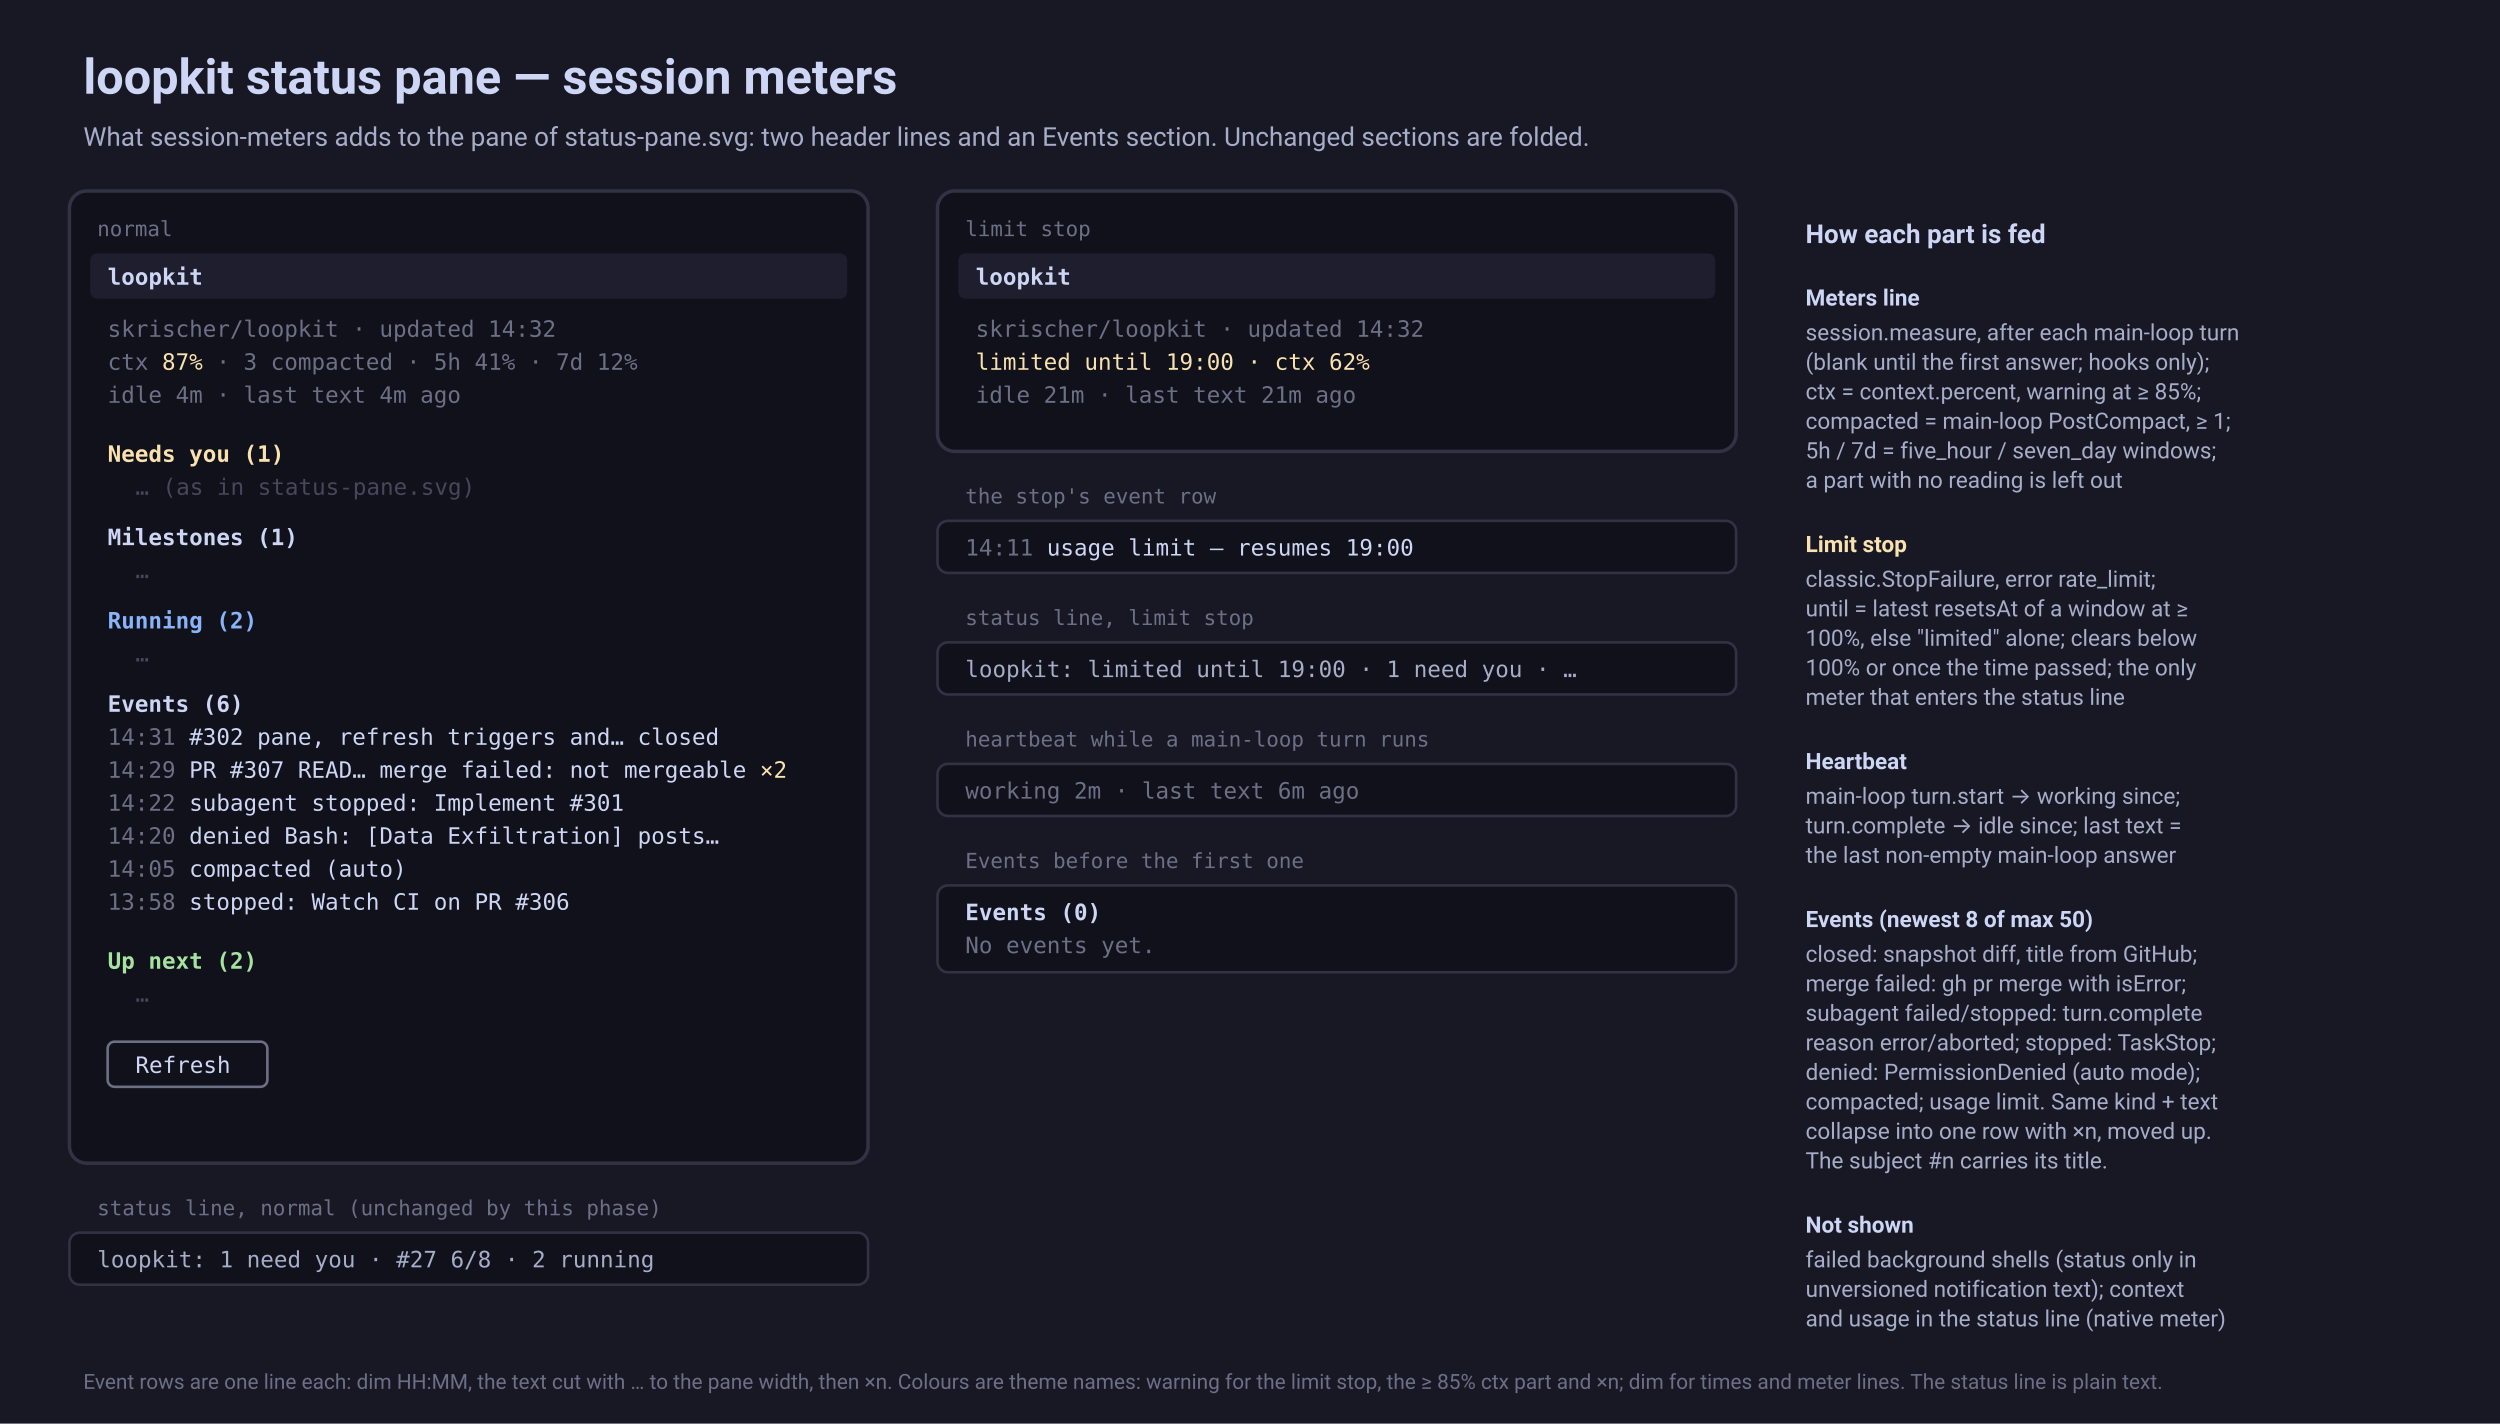
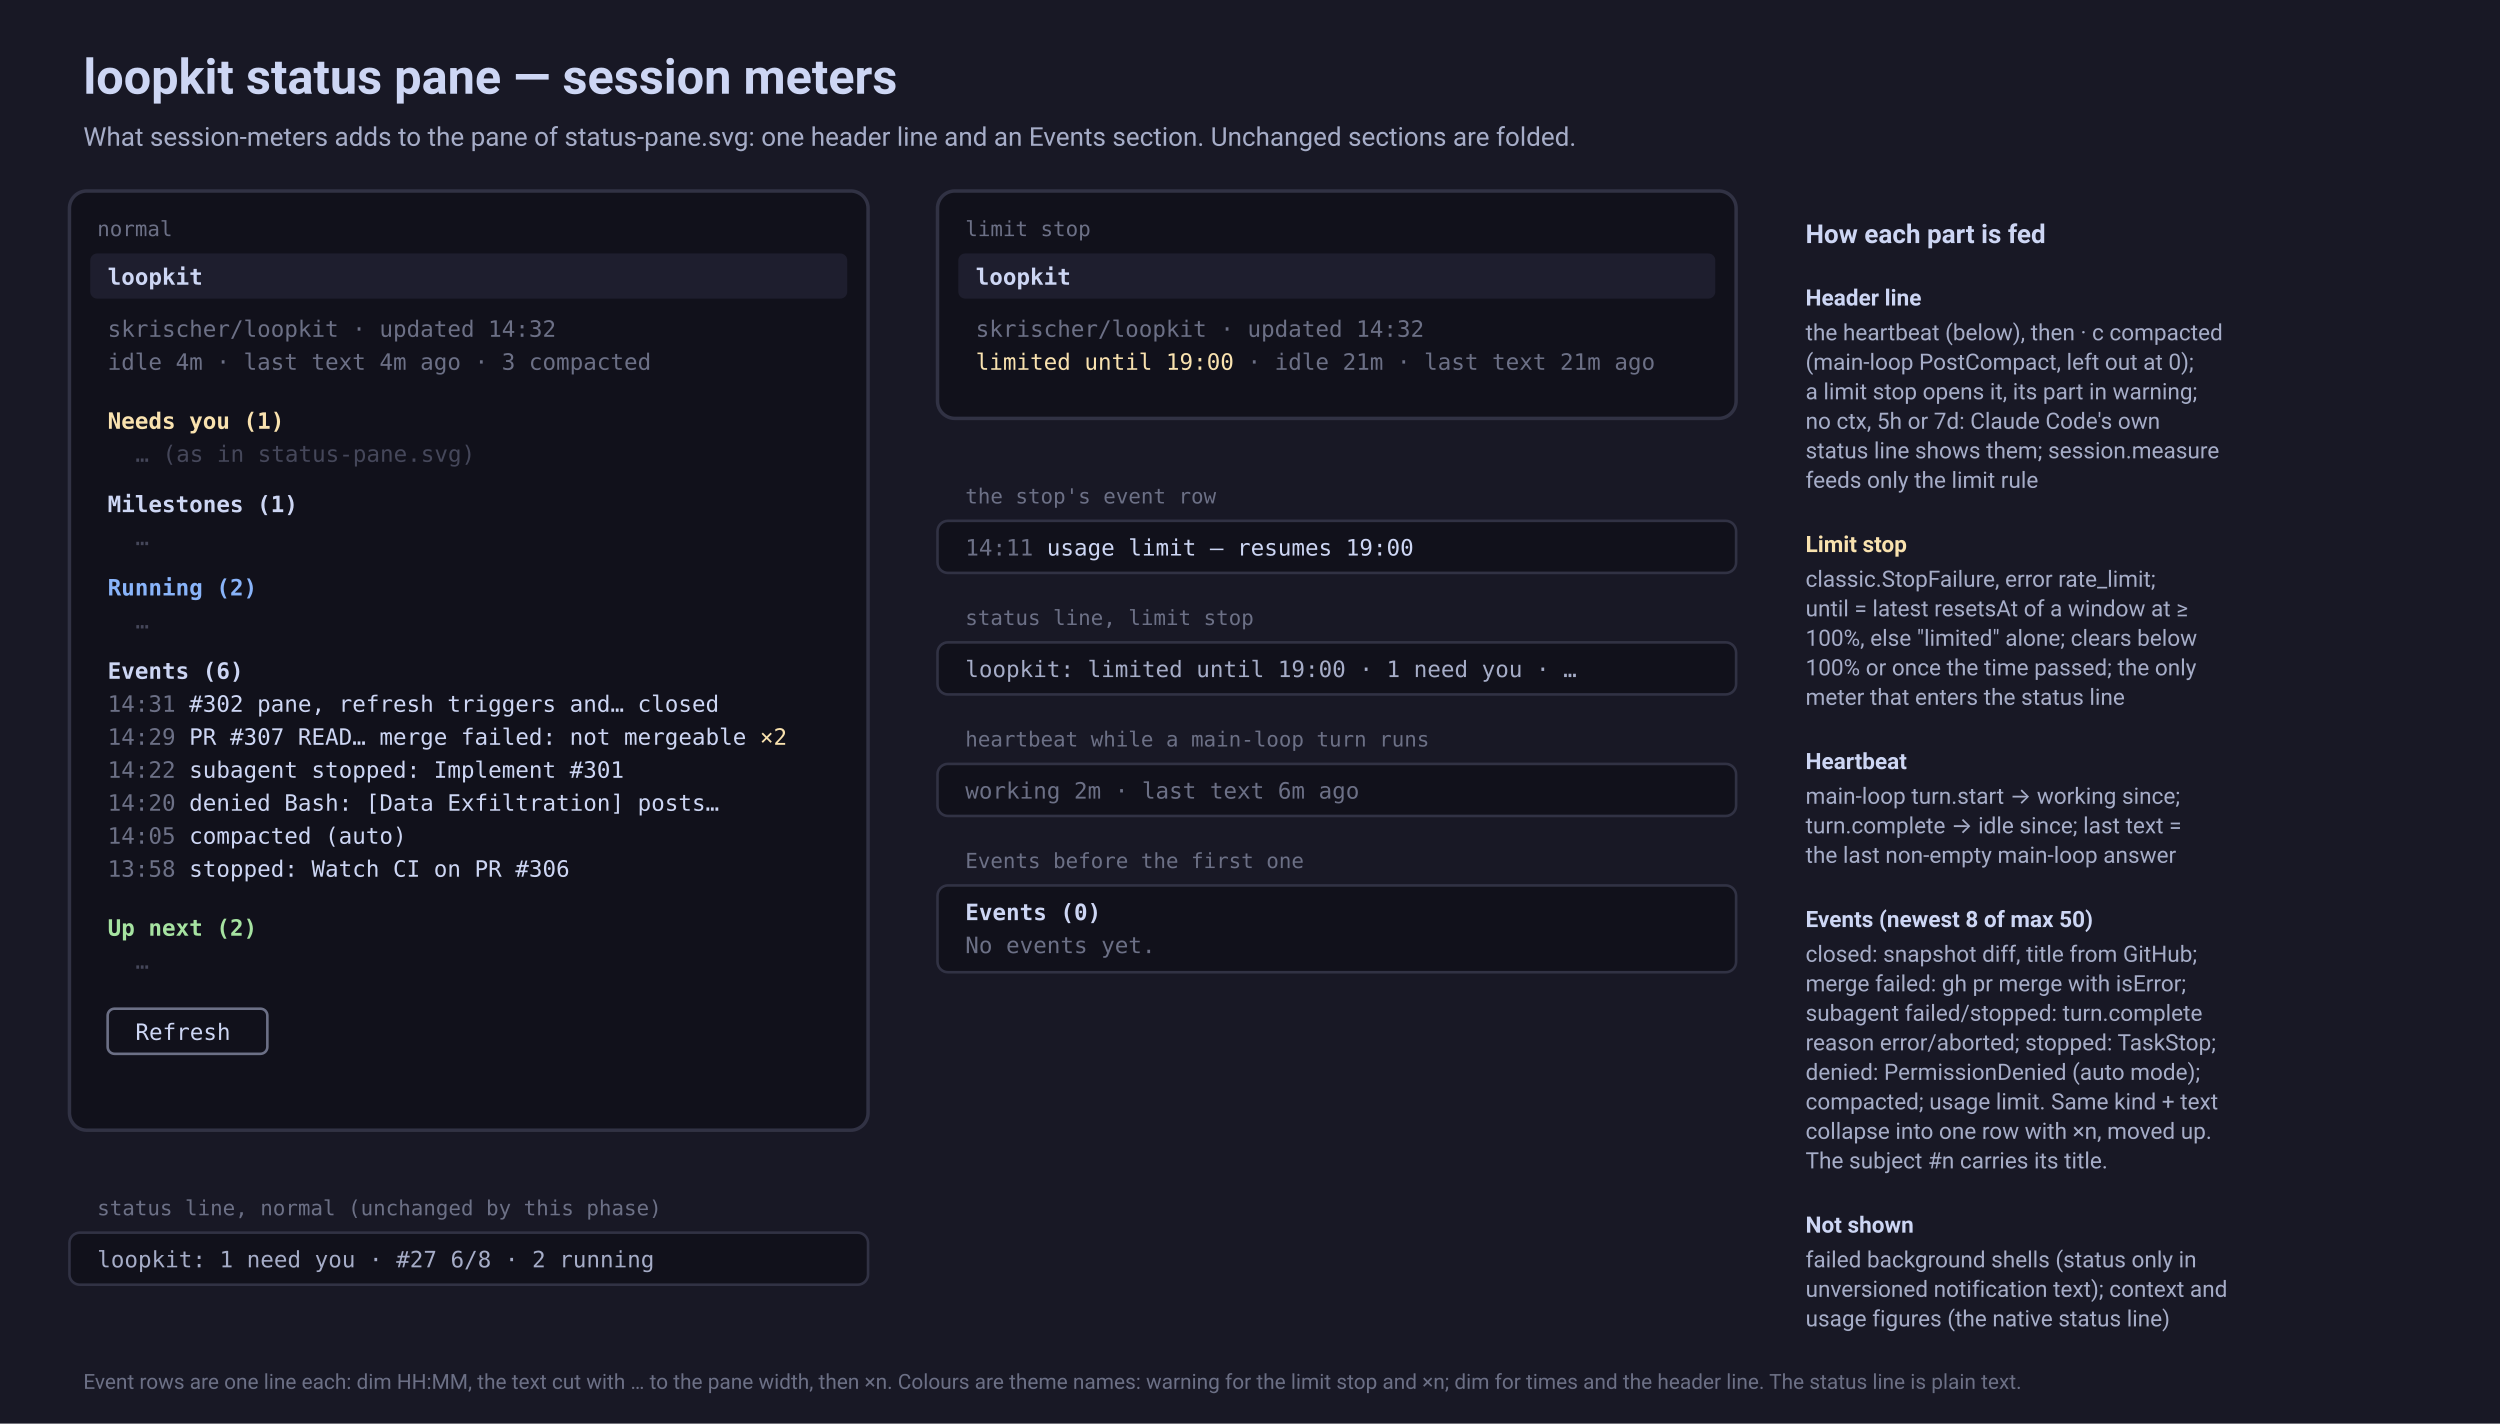
<svg xmlns="http://www.w3.org/2000/svg" viewBox="0 0 1440 820" width="1440" height="820" font-family="system-ui, -apple-system, Segoe UI, Roboto, sans-serif">
  <rect x="0" y="0" width="1440" height="820" fill="#181825" />
  <text x="48" y="54" font-size="28" font-weight="700" fill="#cdd6f4">loopkit status pane — session meters</text>
-   <text x="48" y="84" font-size="15" fill="#a6adc8">What session-meters adds to the pane of status-pane.svg: two header lines and an Events section. Unchanged sections are folded.</text>
+   <text x="48" y="84" font-size="15" fill="#a6adc8">What session-meters adds to the pane of status-pane.svg: one header line and an Events section. Unchanged sections are folded.</text>
  <g font-family="ui-monospace, SFMono-Regular, Menlo, Consolas, monospace" font-size="13">
-     <rect x="40" y="110" width="460" height="560" rx="10" fill="#11111b" stroke="#313244" stroke-width="2" />
+     <rect x="40" y="110" width="460" height="541" rx="10" fill="#11111b" stroke="#313244" stroke-width="2" />
    <text x="56" y="136" font-size="12" fill="#6c7086">normal</text>
    <rect x="52" y="146" width="436" height="26" rx="4" fill="#1e1e2e" />
    <text x="62" y="164" font-weight="700" fill="#cdd6f4">loopkit</text>
    <text x="62" y="194" fill="#6c7086">skrischer/loopkit · updated 14:32</text>
-     <text x="62" y="213" fill="#6c7086">ctx <tspan fill="#f9e2af">87%</tspan> · 3 compacted · 5h 41% · 7d 12%</text>
-     <text x="62" y="232" fill="#6c7086">idle 4m · last text 4m ago</text>
-     <text x="62" y="266" font-weight="700" fill="#f9e2af">Needs you (1)</text>
-     <text x="78" y="285" fill="#45475a">…  (as in status-pane.svg)</text>
-     <text x="62" y="314" font-weight="700" fill="#cdd6f4">Milestones (1)</text>
-     <text x="78" y="333" fill="#45475a">…</text>
-     <text x="62" y="362" font-weight="700" fill="#89b4fa">Running (2)</text>
-     <text x="78" y="381" fill="#45475a">…</text>
-     <text x="62" y="410" font-weight="700" fill="#cdd6f4">Events (6)</text>
+     <text x="62" y="213" fill="#6c7086">idle 4m · last text 4m ago · 3 compacted</text>
+     <text x="62" y="247" font-weight="700" fill="#f9e2af">Needs you (1)</text>
+     <text x="78" y="266" fill="#45475a">…  (as in status-pane.svg)</text>
+     <text x="62" y="295" font-weight="700" fill="#cdd6f4">Milestones (1)</text>
+     <text x="78" y="314" fill="#45475a">…</text>
+     <text x="62" y="343" font-weight="700" fill="#89b4fa">Running (2)</text>
+     <text x="78" y="362" fill="#45475a">…</text>
+     <text x="62" y="391" font-weight="700" fill="#cdd6f4">Events (6)</text>
+     <text x="62" y="410" fill="#cdd6f4">
+       <tspan fill="#6c7086">14:31</tspan> #302 pane, refresh triggers and… closed</text>
    <text x="62" y="429" fill="#cdd6f4">
-       <tspan fill="#6c7086">14:31</tspan> #302 pane, refresh triggers and… closed</text>
-     <text x="62" y="448" fill="#cdd6f4">
      <tspan fill="#6c7086">14:29</tspan> PR #307 READ… merge failed: not mergeable <tspan fill="#f9e2af">×2</tspan>
    </text>
+     <text x="62" y="448" fill="#cdd6f4">
+       <tspan fill="#6c7086">14:22</tspan> subagent stopped: Implement #301</text>
    <text x="62" y="467" fill="#cdd6f4">
-       <tspan fill="#6c7086">14:22</tspan> subagent stopped: Implement #301</text>
+       <tspan fill="#6c7086">14:20</tspan> denied Bash: [Data Exfiltration] posts…</text>
    <text x="62" y="486" fill="#cdd6f4">
-       <tspan fill="#6c7086">14:20</tspan> denied Bash: [Data Exfiltration] posts…</text>
+       <tspan fill="#6c7086">14:05</tspan> compacted (auto)</text>
    <text x="62" y="505" fill="#cdd6f4">
-       <tspan fill="#6c7086">14:05</tspan> compacted (auto)</text>
-     <text x="62" y="524" fill="#cdd6f4">
      <tspan fill="#6c7086">13:58</tspan> stopped: Watch CI on PR #306</text>
-     <text x="62" y="558" font-weight="700" fill="#a6e3a1">Up next (2)</text>
-     <text x="78" y="577" fill="#45475a">…</text>
-     <rect x="62" y="600" width="92" height="26" rx="4" fill="none" stroke="#6c7086" stroke-width="1.5" />
-     <text x="78" y="618" fill="#cdd6f4">Refresh</text>
+     <text x="62" y="539" font-weight="700" fill="#a6e3a1">Up next (2)</text>
+     <text x="78" y="558" fill="#45475a">…</text>
+     <rect x="62" y="581" width="92" height="26" rx="4" fill="none" stroke="#6c7086" stroke-width="1.5" />
+     <text x="78" y="599" fill="#cdd6f4">Refresh</text>
    <text x="56" y="700" font-size="12" fill="#6c7086">status line, normal (unchanged by this phase)</text>
    <rect x="40" y="710" width="460" height="30" rx="6" fill="#11111b" stroke="#313244" stroke-width="1.5" />
    <text x="56" y="730" fill="#a6adc8">loopkit: 1 need you · #27 6/8 · 2 running</text>
-     <rect x="540" y="110" width="460" height="150" rx="10" fill="#11111b" stroke="#313244" stroke-width="2" />
+     <rect x="540" y="110" width="460" height="131" rx="10" fill="#11111b" stroke="#313244" stroke-width="2" />
    <text x="556" y="136" font-size="12" fill="#6c7086">limit stop</text>
    <rect x="552" y="146" width="436" height="26" rx="4" fill="#1e1e2e" />
    <text x="562" y="164" font-weight="700" fill="#cdd6f4">loopkit</text>
    <text x="562" y="194" fill="#6c7086">skrischer/loopkit · updated 14:32</text>
-     <text x="562" y="213" fill="#f9e2af">limited until 19:00 · ctx 62%</text>
-     <text x="562" y="232" fill="#6c7086">idle 21m · last text 21m ago</text>
+     <text x="562" y="213" fill="#6c7086">
+       <tspan fill="#f9e2af">limited until 19:00</tspan> · idle 21m · last text 21m ago</text>
    <text x="556" y="290" font-size="12" fill="#6c7086">the stop's event row</text>
    <rect x="540" y="300" width="460" height="30" rx="6" fill="#11111b" stroke="#313244" stroke-width="1.5" />
    <text x="556" y="320" fill="#cdd6f4">
      <tspan fill="#6c7086">14:11</tspan> usage limit — resumes 19:00</text>
    <text x="556" y="360" font-size="12" fill="#6c7086">status line, limit stop</text>
    <rect x="540" y="370" width="460" height="30" rx="6" fill="#11111b" stroke="#313244" stroke-width="1.5" />
    <text x="556" y="390" fill="#a6adc8">loopkit: limited until 19:00 · 1 need you · …</text>
    <text x="556" y="430" font-size="12" fill="#6c7086">heartbeat while a main-loop turn runs</text>
    <rect x="540" y="440" width="460" height="30" rx="6" fill="#11111b" stroke="#313244" stroke-width="1.5" />
    <text x="556" y="460" fill="#6c7086">working 2m · last text 6m ago</text>
    <text x="556" y="500" font-size="12" fill="#6c7086">Events before the first one</text>
    <rect x="540" y="510" width="460" height="50" rx="6" fill="#11111b" stroke="#313244" stroke-width="1.5" />
    <text x="556" y="530" font-weight="700" fill="#cdd6f4">Events (0)</text>
    <text x="556" y="549" fill="#6c7086">No events yet.</text>
  </g>
  <g font-size="13" fill="#a6adc8">
    <text x="1040" y="140" font-size="15" font-weight="700" fill="#cdd6f4">How each part is fed</text>
-     <text x="1040" y="176" font-weight="700" fill="#cdd6f4">Meters line</text>
-     <text x="1040" y="196">session.measure, after each main-loop turn</text>
-     <text x="1040" y="213">(blank until the first answer; hooks only);</text>
-     <text x="1040" y="230">ctx = context.percent, warning at ≥ 85%;</text>
-     <text x="1040" y="247">compacted = main-loop PostCompact, ≥ 1;</text>
-     <text x="1040" y="264">5h / 7d = five_hour / seven_day windows;</text>
-     <text x="1040" y="281">a part with no reading is left out</text>
+     <text x="1040" y="176" font-weight="700" fill="#cdd6f4">Header line</text>
+     <text x="1040" y="196">the heartbeat (below), then · c compacted</text>
+     <text x="1040" y="213">(main-loop PostCompact, left out at 0);</text>
+     <text x="1040" y="230">a limit stop opens it, its part in warning;</text>
+     <text x="1040" y="247">no ctx, 5h or 7d: Claude Code's own</text>
+     <text x="1040" y="264">status line shows them; session.measure</text>
+     <text x="1040" y="281">feeds only the limit rule</text>
    <text x="1040" y="318" font-weight="700" fill="#f9e2af">Limit stop</text>
    <text x="1040" y="338">classic.StopFailure, error rate_limit;</text>
    <text x="1040" y="355">until = latest resetsAt of a window at ≥</text>
    <text x="1040" y="372">100%, else "limited" alone; clears below</text>
    <text x="1040" y="389">100% or once the time passed; the only</text>
    <text x="1040" y="406">meter that enters the status line</text>
    <text x="1040" y="443" font-weight="700" fill="#cdd6f4">Heartbeat</text>
    <text x="1040" y="463">main-loop turn.start → working since;</text>
    <text x="1040" y="480">turn.complete → idle since; last text =</text>
    <text x="1040" y="497">the last non-empty main-loop answer</text>
    <text x="1040" y="534" font-weight="700" fill="#cdd6f4">Events (newest 8 of max 50)</text>
    <text x="1040" y="554">closed: snapshot diff, title from GitHub;</text>
    <text x="1040" y="571">merge failed: gh pr merge with isError;</text>
    <text x="1040" y="588">subagent failed/stopped: turn.complete</text>
    <text x="1040" y="605">reason error/aborted; stopped: TaskStop;</text>
    <text x="1040" y="622">denied: PermissionDenied (auto mode);</text>
    <text x="1040" y="639">compacted; usage limit. Same kind + text</text>
    <text x="1040" y="656">collapse into one row with ×n, moved up.</text>
    <text x="1040" y="673">The subject #n carries its title.</text>
    <text x="1040" y="710" font-weight="700" fill="#cdd6f4">Not shown</text>
    <text x="1040" y="730">failed background shells (status only in</text>
-     <text x="1040" y="747">unversioned notification text); context</text>
-     <text x="1040" y="764">and usage in the status line (native meter)</text>
+     <text x="1040" y="747">unversioned notification text); context and</text>
+     <text x="1040" y="764">usage figures (the native status line)</text>
  </g>
-   <text x="48" y="800" font-size="12" fill="#6c7086">Event rows are one line each: dim HH:MM, the text cut with … to the pane width, then ×n. Colours are theme names: warning for the limit stop, the ≥ 85% ctx part and ×n; dim for times and meter lines. The status line is plain text.</text>
+   <text x="48" y="800" font-size="12" fill="#6c7086">Event rows are one line each: dim HH:MM, the text cut with … to the pane width, then ×n. Colours are theme names: warning for the limit stop and ×n; dim for times and the header line. The status line is plain text.</text>
</svg>
